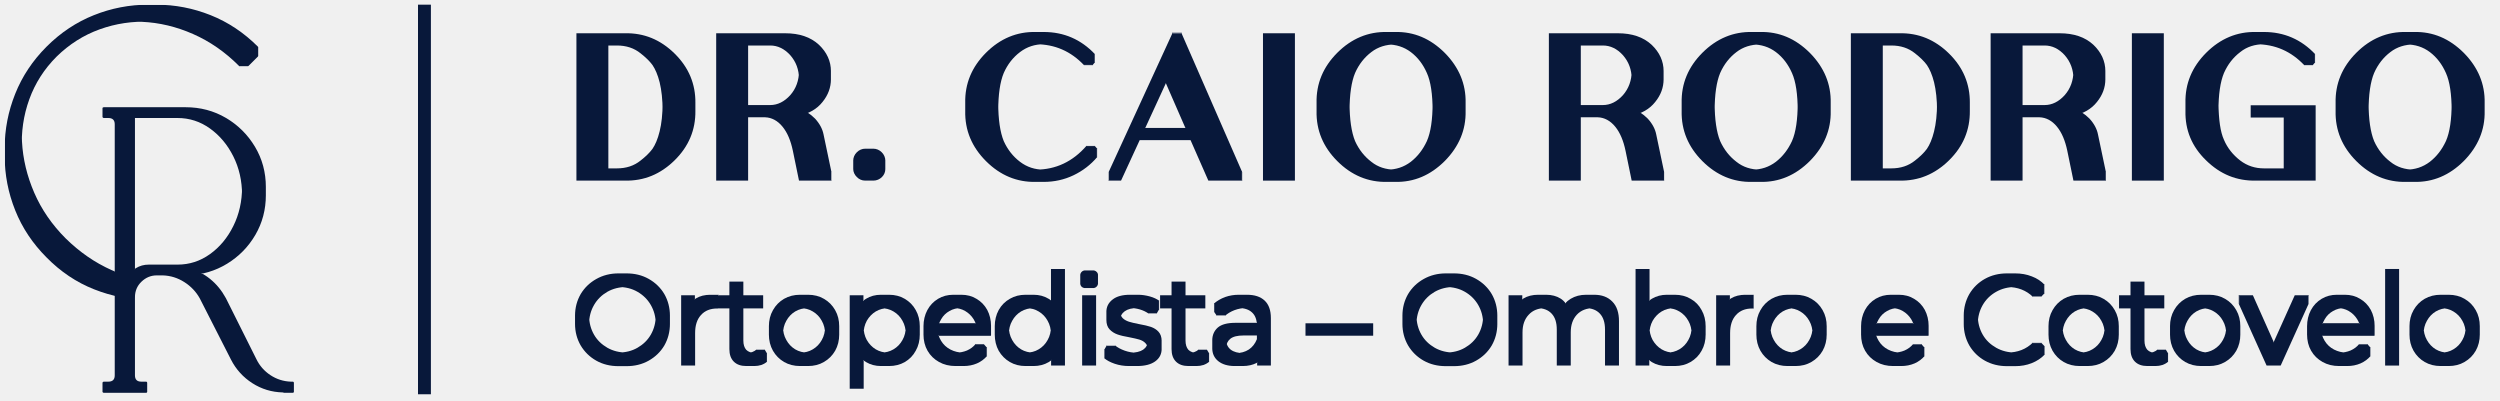
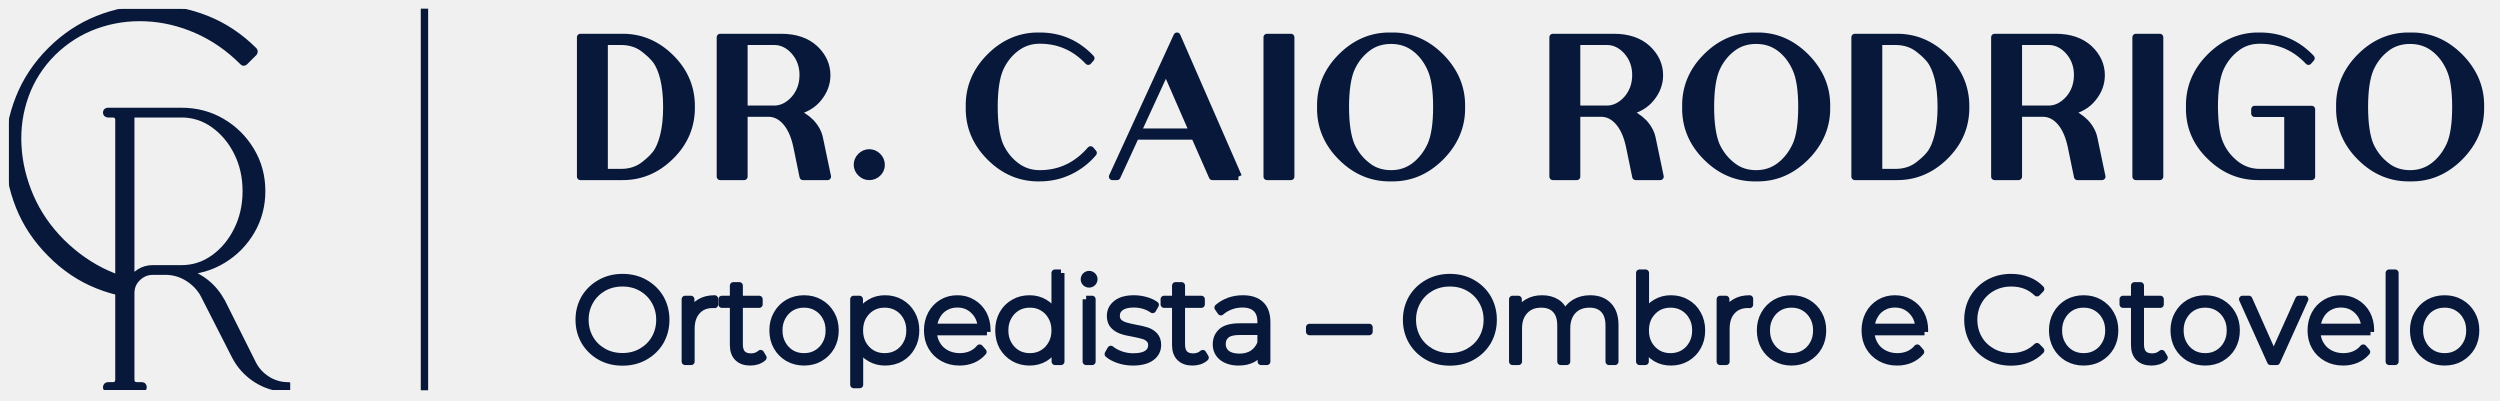
<svg xmlns="http://www.w3.org/2000/svg" xmlns:xlink="http://www.w3.org/1999/xlink" role="img" aria-label="Dr. Caio Rodrigo" viewBox="147.2 313.6 1145.6 183.4">
  <defs>
    <clipPath id="clip_1">
      <path transform="matrix(.24,0,0,.24,0,0)" d="M0 0H6000V3375H0Z" clip-rule="evenodd" />
    </clipPath>
    <clipPath id="clip_2">
      <path transform="matrix(.24,0,0,.24,0,0)" d="M0 0H6000V3375H0Z" clip-rule="evenodd" />
    </clipPath>
    <clipPath id="clip_3">
      <path transform="matrix(.24,0,0,.24,0,0)" d="M0 0H6000V3375H0Z" clip-rule="evenodd" />
    </clipPath>
    <path id="font_4_37" d="M.607 .329C.608 .24 .576 .162 .509 .096 .442 .03 .364-.002 .274 0H.083V.658H.274C.364 .66 .442 .628 .509 .562 .576 .496 .608 .418 .607 .329M.49 .329C.49 .382 .485 .427 .476 .464 .467 .5 .455 .527 .442 .546 .428 .565 .409 .583 .386 .601 .355 .626 .318 .638 .274 .638H.196V.02H.274C.318 .02 .355 .032 .386 .057 .409 .075 .428 .093 .442 .112 .455 .131 .467 .158 .476 .195 .485 .231 .49 .276 .49 .329Z" />
    <path id="font_4_51" d="M.55 .181 .588 0H.472L.443 .141C.433 .189 .417 .227 .394 .255 .371 .283 .343 .298 .312 .299H.194V0H.081V.658H.369C.436 .658 .489 .64 .528 .604 .566 .568 .585 .526 .585 .479 .585 .44 .572 .404 .545 .371 .519 .338 .481 .316 .43 .305 .461 .295 .487 .278 .51 .255 .532 .231 .545 .206 .55 .181M.194 .638V.319H.336C.371 .319 .403 .335 .431 .366 .458 .397 .472 .435 .472 .48 .472 .524 .458 .561 .431 .592 .403 .623 .371 .638 .336 .638H.194Z" />
    <path id="font_4_15" d="M.127 .113C.142 .113 .156 .107 .167 .096 .178 .085 .184 .071 .184 .056 .184 .041 .179 .028 .168 .017 .157 .006 .143 0 .127 0 .111 0 .098 .006 .087 .017 .076 .028 .07 .041 .07 .056 .07 .071 .076 .085 .087 .096 .098 .107 .112 .113 .127 .113Z" />
    <path id="font_4_1" d="" />
    <path id="font_4_36" d="M.618 .127 .631 .112C.6 .075 .562 .046 .518 .025 .474 .004 .427-.006 .378-.006 .289-.008 .21 .025 .143 .092 .076 .159 .043 .238 .045 .329 .043 .42 .076 .499 .143 .566 .21 .633 .289 .666 .378 .664 .473 .664 .554 .629 .62 .559L.607 .544C.544 .611 .468 .644 .378 .644 .336 .644 .299 .632 .266 .607 .233 .582 .207 .549 .189 .508 .172 .467 .163 .408 .163 .329 .163 .251 .172 .191 .189 .149 .207 .109 .233 .076 .266 .051 .299 .026 .336 .014 .378 .014 .473 .014 .553 .052 .618 .127Z" />
    <path id="font_4_34" d="M.64 0H.517L.433 .191H.155L.067 0H.045L.35 .664 .64 0M.298 .502 .164 .211H.425L.298 .502Z" />
    <path id="font_4_42" d="M.09 0V.658H.203V0H.09Z" />
    <path id="font_4_48" d="M.716 .329C.718 .24 .685 .161 .618 .093 .55 .025 .472-.008 .383-.006 .294-.008 .215 .025 .148 .092 .081 .159 .048 .238 .05 .329 .048 .42 .081 .499 .148 .566 .215 .633 .294 .666 .383 .664 .472 .666 .55 .633 .618 .565 .685 .497 .718 .418 .716 .329M.598 .329C.598 .408 .589 .468 .571 .508 .553 .549 .528 .582 .495 .607 .463 .631 .426 .643 .383 .643 .34 .643 .302 .631 .271 .607 .238 .582 .212 .549 .194 .508 .177 .467 .168 .408 .168 .329 .168 .251 .177 .191 .194 .149 .212 .109 .238 .076 .271 .051 .302 .026 .34 .014 .383 .014 .425 .014 .462 .026 .495 .051 .527 .076 .552 .108 .571 .149 .589 .19 .598 .25 .598 .329Z" />
    <path id="font_4_40" d="M.358 .318H.627V0H.383C.292-.002 .214 .03 .147 .096 .08 .161 .048 .239 .05 .329 .048 .42 .081 .499 .148 .566 .215 .633 .294 .666 .383 .664 .478 .664 .559 .629 .625 .559L.612 .544C.549 .611 .473 .644 .383 .644 .34 .644 .302 .632 .271 .607 .238 .582 .212 .549 .194 .508 .177 .467 .168 .408 .168 .329 .169 .25 .177 .192 .194 .155 .21 .117 .236 .084 .271 .057 .304 .032 .341 .02 .383 .02H.514V.298H.358V.318Z" />
    <path id="font_5_133" d="M.419-.005C.35-.005 .288 .01 .233 .041 .178 .072 .134 .115 .102 .169 .071 .223 .055 .283 .055 .35 .055 .417 .071 .477 .102 .531 .134 .585 .178 .627 .233 .658 .288 .689 .35 .705 .419 .705 .488 .705 .55 .69 .605 .659 .66 .628 .704 .586 .736 .532 .767 .478 .783 .417 .783 .35 .783 .283 .767 .222 .736 .168 .704 .114 .66 .072 .605 .041 .55 .01 .488-.005 .419-.005M.419 .042C.478 .042 .531 .055 .578 .082 .625 .109 .663 .145 .69 .192 .717 .239 .731 .292 .731 .35 .731 .408 .717 .46 .69 .507 .663 .554 .625 .591 .578 .618 .531 .645 .478 .658 .419 .658 .36 .658 .307 .645 .259 .618 .212 .591 .174 .554 .147 .507 .12 .46 .106 .408 .106 .35 .106 .292 .12 .239 .147 .192 .174 .145 .212 .109 .259 .082 .307 .055 .36 .042 .419 .042Z" />
    <path id="font_5_568" d="M.154 .408C.17 .446 .195 .475 .229 .495 .263 .516 .304 .526 .353 .526V.477L.341 .478C.283 .478 .238 .46 .205 .423 .172 .387 .156 .337 .156 .272V0H.106V.522H.154V.408Z" />
    <path id="font_5_590" d="M.365 .033C.352 .021 .336 .012 .317 .005 .298-.001 .279-.004 .258-.004 .213-.004 .178 .008 .153 .033 .128 .058 .116 .093 .116 .138V.479H.02V.522H.116V.636H.166V.522H.332V.479H.166V.143C.166 .109 .174 .083 .19 .065 .207 .048 .231 .039 .263 .039 .296 .039 .323 .049 .344 .068L.365 .033Z" />
    <path id="font_5_530" d="M.31-.004C.261-.004 .216 .007 .176 .03 .137 .053 .106 .084 .083 .124 .06 .165 .049 .21 .049 .261 .049 .312 .06 .357 .083 .397 .106 .438 .137 .469 .176 .492 .216 .515 .261 .526 .31 .526 .359 .526 .404 .515 .443 .492 .483 .469 .514 .438 .537 .397 .56 .357 .571 .312 .571 .261 .571 .21 .56 .165 .537 .124 .514 .084 .483 .053 .443 .03 .404 .007 .359-.004 .31-.004M.31 .041C.35 .041 .386 .05 .417 .069 .449 .088 .474 .114 .492 .147 .511 .18 .52 .218 .52 .261 .52 .304 .511 .342 .492 .375 .474 .408 .449 .434 .417 .453 .386 .472 .35 .481 .31 .481 .27 .481 .234 .472 .202 .453 .171 .434 .146 .408 .128 .375 .109 .342 .1 .304 .1 .261 .1 .218 .109 .18 .128 .147 .146 .114 .171 .088 .202 .069 .234 .05 .27 .041 .31 .041Z" />
    <path id="font_5_565" d="M.368 .526C.417 .526 .461 .515 .5 .492 .539 .469 .57 .438 .592 .398 .615 .358 .626 .312 .626 .261 .626 .21 .615 .164 .592 .124 .57 .083 .539 .052 .5 .029 .461 .007 .417-.004 .368-.004 .322-.004 .28 .007 .243 .029 .206 .05 .177 .08 .156 .119V-.194H.106V.522H.154V.399C.175 .439 .204 .47 .242 .492 .279 .515 .321 .526 .368 .526M.365 .041C.405 .041 .441 .05 .473 .069 .505 .088 .53 .114 .548 .147 .567 .18 .576 .218 .576 .261 .576 .304 .567 .342 .548 .375 .53 .408 .505 .434 .473 .453 .441 .472 .405 .481 .365 .481 .325 .481 .289 .472 .257 .453 .226 .434 .201 .408 .182 .375 .164 .342 .155 .304 .155 .261 .155 .218 .164 .18 .182 .147 .201 .114 .226 .088 .257 .069 .289 .05 .325 .041 .365 .041Z" />
    <path id="font_5_442" d="M.547 .249H.098C.099 .208 .11 .172 .129 .141 .148 .109 .175 .084 .208 .067 .241 .05 .278 .041 .319 .041 .353 .041 .384 .047 .413 .059 .442 .072 .467 .09 .486 .114L.515 .081C.492 .054 .464 .033 .43 .018 .395 .003 .358-.004 .318-.004 .266-.004 .22 .007 .179 .03 .138 .053 .106 .084 .083 .124 .06 .164 .049 .21 .049 .261 .049 .312 .06 .357 .081 .397 .103 .438 .133 .469 .171 .492 .209 .515 .252 .526 .299 .526 .346 .526 .389 .515 .426 .492 .464 .47 .494 .439 .516 .399 .537 .359 .548 .314 .548 .263L.547 .249M.299 .482C.262 .482 .229 .474 .2 .457 .171 .441 .147 .418 .13 .388 .112 .359 .102 .325 .099 .288H.499C.497 .325 .487 .359 .469 .388 .451 .417 .427 .44 .398 .457 .369 .474 .336 .482 .299 .482Z" />
    <path id="font_5_435" d="M.57 .742V0H.521V.123C.5 .082 .471 .051 .434 .029 .397 .007 .354-.004 .307-.004 .258-.004 .214 .007 .175 .03 .136 .053 .105 .084 .082 .124 .06 .164 .049 .21 .049 .261 .049 .312 .06 .358 .082 .398 .105 .439 .136 .47 .175 .492 .214 .515 .258 .526 .307 .526 .354 .526 .395 .515 .432 .493 .47 .471 .499 .44 .52 .401V.742H.57M.31 .041C.35 .041 .386 .05 .417 .069 .449 .088 .474 .114 .492 .147 .511 .18 .52 .218 .52 .261 .52 .304 .511 .342 .492 .375 .474 .408 .449 .434 .417 .453 .386 .472 .35 .481 .31 .481 .27 .481 .234 .472 .202 .453 .171 .434 .146 .408 .128 .375 .109 .342 .1 .304 .1 .261 .1 .218 .109 .18 .128 .147 .146 .114 .171 .088 .202 .069 .234 .05 .27 .041 .31 .041Z" />
    <path id="font_5_483" d="M.106 .522H.156V0H.106V.522M.131 .649C.12 .649 .11 .653 .102 .66 .094 .668 .09 .678 .09 .689 .09 .7 .094 .71 .102 .718 .11 .726 .12 .73 .131 .73 .142 .73 .152 .726 .16 .718 .168 .711 .172 .701 .172 .69 .172 .679 .168 .669 .16 .661 .152 .653 .142 .649 .131 .649Z" />
    <path id="font_5_576" d="M.238-.004C.196-.004 .156 .002 .118 .015 .08 .028 .05 .044 .029 .063L.052 .103C.073 .085 .101 .07 .134 .058 .168 .046 .203 .04 .24 .04 .293 .04 .331 .049 .356 .066 .381 .083 .394 .107 .394 .138 .394 .16 .387 .177 .373 .19 .36 .203 .343 .212 .323 .218 .303 .224 .275 .23 .24 .237 .199 .244 .165 .252 .14 .261 .115 .27 .093 .284 .075 .303 .057 .322 .048 .349 .048 .383 .048 .424 .065 .459 .1 .486 .134 .513 .183 .526 .246 .526 .279 .526 .312 .521 .345 .512 .378 .503 .404 .49 .425 .475L.402 .435C.381 .45 .356 .462 .329 .47 .302 .478 .274 .482 .245 .482 .196 .482 .16 .473 .135 .455 .11 .437 .098 .413 .098 .384 .098 .361 .105 .342 .119 .329 .133 .316 .15 .307 .171 .3 .191 .294 .219 .287 .256 .28 .297 .273 .329 .265 .354 .257 .379 .248 .401 .235 .418 .216 .435 .197 .444 .172 .444 .139 .444 .096 .426 .061 .39 .035 .354 .009 .303-.004 .238-.004Z" />
    <path id="font_5_399" d="M.282 .526C.347 .526 .396 .51 .431 .477 .466 .444 .483 .395 .483 .331V0H.435V.093C.418 .062 .394 .038 .362 .021 .33 .005 .292-.004 .247-.004 .189-.004 .143 .01 .109 .037 .076 .064 .059 .1 .059 .145 .059 .188 .075 .224 .105 .251 .136 .278 .186 .291 .254 .291H.433V.333C.433 .382 .42 .419 .393 .444 .367 .469 .329 .482 .278 .482 .243 .482 .21 .476 .178 .464 .147 .452 .12 .436 .098 .416L.073 .452C.099 .475 .13 .493 .167 .507 .204 .52 .242 .526 .282 .526M.254 .037C.297 .037 .334 .047 .365 .067 .395 .087 .418 .116 .433 .154V.252H.255C.204 .252 .166 .243 .143 .224 .12 .205 .109 .18 .109 .147 .109 .113 .122 .086 .147 .066 .172 .047 .208 .037 .254 .037Z" />
    <path id="font_5_3" d="" />
    <path id="font_5_1643" d="M0 .287H.5V.25H0V.287Z" />
    <path id="font_5_517" d="M.756 .526C.821 .526 .871 .507 .908 .469 .946 .431 .964 .376 .964 .305V0H.914V.301C.914 .36 .9 .404 .871 .435 .842 .466 .802 .481 .751 .481 .692 .481 .646 .463 .611 .426 .577 .389 .56 .34 .56 .278V0H.51V.301C.51 .36 .496 .404 .467 .435 .438 .466 .398 .481 .347 .481 .288 .481 .242 .463 .208 .426 .173 .389 .156 .34 .156 .278V0H.106V.522H.154V.41C.171 .447 .197 .475 .231 .495 .266 .516 .307 .526 .354 .526 .401 .526 .442 .515 .475 .494 .508 .473 .531 .441 .545 .4 .562 .439 .589 .469 .626 .492 .664 .515 .707 .526 .756 .526Z" />
    <path id="font_5_427" d="M.368 .526C.417 .526 .461 .515 .5 .492 .539 .47 .57 .439 .592 .398 .615 .358 .626 .312 .626 .261 .626 .21 .615 .164 .592 .124 .57 .084 .539 .053 .5 .03 .461 .007 .417-.004 .368-.004 .321-.004 .279 .007 .242 .029 .204 .052 .175 .083 .154 .123V0H.106V.742H.156V.403C.177 .442 .206 .472 .243 .493 .28 .515 .322 .526 .368 .526M.365 .041C.405 .041 .441 .05 .473 .069 .505 .088 .53 .114 .548 .147 .567 .18 .576 .218 .576 .261 .576 .304 .567 .342 .548 .375 .53 .408 .505 .434 .473 .453 .441 .472 .405 .481 .365 .481 .325 .481 .289 .472 .257 .453 .226 .434 .201 .408 .182 .375 .164 .342 .155 .304 .155 .261 .155 .218 .164 .18 .182 .147 .201 .114 .226 .088 .257 .069 .289 .05 .325 .041 .365 .041Z" />
    <path id="font_5_33" d="M.418-.005C.349-.005 .288 .01 .232 .041 .177 .072 .134 .114 .102 .168 .071 .222 .055 .283 .055 .35 .055 .417 .071 .478 .102 .532 .134 .586 .177 .628 .232 .659 .288 .69 .349 .705 .418 .705 .469 .705 .515 .697 .558 .68 .601 .664 .637 .64 .667 .608L.635 .575C.579 .63 .507 .658 .42 .658 .361 .658 .308 .645 .26 .618 .212 .591 .174 .554 .147 .507 .12 .46 .106 .408 .106 .35 .106 .292 .12 .239 .147 .192 .174 .145 .212 .109 .26 .082 .308 .055 .361 .042 .42 .042 .507 .042 .578 .07 .635 .126L.667 .093C.637 .061 .6 .037 .557 .02 .514 .003 .468-.005 .418-.005Z" />
    <path id="font_5_622" d="M.525 .522 .289 0H.238L.003 .522H.056L.264 .055 .474 .522H.525Z" />
    <path id="font_5_508" d="M.106 .742H.156V0H.106V.742Z" />
    <clipPath id="clip_6">
      <path transform="matrix(.24,0,0,.24,0,0)" d="M629.931 1323.233H1167.43V2051.358H629.931Z" clip-rule="evenodd" />
    </clipPath>
    <mask id="ko" maskUnits="userSpaceOnUse" x="-5000" y="-5000" width="10000" height="10000">
      <rect x="-5000" y="-5000" width="10000" height="10000" fill="#fff" />
      <path transform="matrix(1.092724,0,0,1.092724,151.1833,317.5799)" d="M51 100H110V142H51Z" fill="#000" />
    </mask>
-     <filter id="engrossa" x="-2%" y="-5%" width="104%" height="110%">
-       <feMorphology operator="dilate" radius="1.6" />
-     </filter>
  </defs>
-   <g filter="url(#engrossa)">
-     <g clip-path="url(#clip_3)">
-       <use data-text="D" xlink:href="#font_4_37" transform="matrix(97.04537,0,0,-97.04537,405.1178,394.5319)" fill="#08183A" />
-       <use data-text="R" xlink:href="#font_4_51" transform="matrix(97.04537,0,0,-97.04537,469.3594,394.5319)" fill="#08183A" />
-       <use data-text="." xlink:href="#font_4_15" transform="matrix(97.04537,0,0,-97.04537,533.213,394.5319)" fill="#08183A" />
-       <use data-text=" " xlink:href="#font_4_1" transform="matrix(97.04537,0,0,-97.04537,557.8616,394.5319)" fill="#08183A" />
-       <use data-text="C" xlink:href="#font_4_36" transform="matrix(97.04537,0,0,-97.04537,586.9741,394.5319)" fill="#08183A" />
-       <use data-text="A" xlink:href="#font_4_34" transform="matrix(97.04537,0,0,-97.04537,652.5744,394.5319)" fill="#08183A" />
-       <use data-text="I" xlink:href="#font_4_42" transform="matrix(97.04537,0,0,-97.04537,719.048,394.5319)" fill="#08183A" />
-       <use data-text="O" xlink:href="#font_4_48" transform="matrix(97.04537,0,0,-97.04537,747.4813,394.5319)" fill="#08183A" />
-       <use data-text=" " xlink:href="#font_4_1" transform="matrix(97.04537,0,0,-97.04537,821.8153,394.5319)" fill="#08183A" />
-       <use data-text="R" xlink:href="#font_4_51" transform="matrix(97.04537,0,0,-97.04537,850.9278,394.5319)" fill="#08183A" />
-       <use data-text="O" xlink:href="#font_4_48" transform="matrix(97.04537,0,0,-97.04537,914.7813,394.5319)" fill="#08183A" />
-       <use data-text="D" xlink:href="#font_4_37" transform="matrix(97.04537,0,0,-97.04537,989.1154,394.5319)" fill="#08183A" />
-       <use data-text="R" xlink:href="#font_4_51" transform="matrix(97.04537,0,0,-97.04537,1053.357,394.5319)" fill="#08183A" />
-       <use data-text="I" xlink:href="#font_4_42" transform="matrix(97.04537,0,0,-97.04537,1117.21,394.5319)" fill="#08183A" />
-       <use data-text="G" xlink:href="#font_4_40" transform="matrix(97.04537,0,0,-97.04537,1145.644,394.5319)" fill="#08183A" />
-       <use data-text="O" xlink:href="#font_4_48" transform="matrix(97.04537,0,0,-97.04537,1214.446,394.5319)" fill="#08183A" />
-       <use data-text="O" xlink:href="#font_5_133" transform="matrix(54.705,0,0,-54.705,409.524,479.2788)" fill="#08183A" />
-       <use data-text="r" xlink:href="#font_5_568" transform="matrix(54.705,0,0,-54.705,455.3652,479.2788)" fill="#08183A" />
-       <use data-text="t" xlink:href="#font_5_590" transform="matrix(54.705,0,0,-54.705,476.9183,479.2788)" fill="#08183A" />
-       <use data-text="o" xlink:href="#font_5_530" transform="matrix(54.705,0,0,-54.705,498.6901,479.2788)" fill="#08183A" />
-       <use data-text="p" xlink:href="#font_5_565" transform="matrix(54.705,0,0,-54.705,532.606,479.2788)" fill="#08183A" />
-       <use data-text="e" xlink:href="#font_5_442" transform="matrix(54.705,0,0,-54.705,569.5307,479.2788)" fill="#08183A" />
-       <use data-text="d" xlink:href="#font_5_435" transform="matrix(54.705,0,0,-54.705,602.1884,479.2788)" fill="#08183A" />
-       <use data-text="i" xlink:href="#font_5_483" transform="matrix(54.705,0,0,-54.705,639.113,479.2788)" fill="#08183A" />
-       <use data-text="s" xlink:href="#font_5_576" transform="matrix(54.705,0,0,-54.705,653.3905,479.2788)" fill="#08183A" />
-       <use data-text="t" xlink:href="#font_5_590" transform="matrix(54.705,0,0,-54.705,679.5386,479.2788)" fill="#08183A" />
-       <use data-text="a" xlink:href="#font_5_399" transform="matrix(54.705,0,0,-54.705,701.3104,479.2788)" fill="#08183A" />
-       <use data-text=" " xlink:href="#font_5_3" transform="matrix(54.705,0,0,-54.705,733.2024,479.2788)" fill="#08183A" />
-       <use data-text="–" xlink:href="#font_5_1643" transform="matrix(54.705,0,0,-54.705,747.261,479.2788)" fill="#08183A" />
-       <use data-text=" " xlink:href="#font_5_3" transform="matrix(54.705,0,0,-54.705,774.6126,479.2788)" fill="#08183A" />
-       <use data-text="O" xlink:href="#font_5_133" transform="matrix(54.705,0,0,-54.705,788.6713,479.2788)" fill="#08183A" />
-       <use data-text="m" xlink:href="#font_5_517" transform="matrix(54.705,0,0,-54.705,834.5125,479.2788)" fill="#08183A" />
-       <use data-text="b" xlink:href="#font_5_427" transform="matrix(54.705,0,0,-54.705,892.7166,479.2788)" fill="#08183A" />
-       <use data-text="r" xlink:href="#font_5_568" transform="matrix(54.705,0,0,-54.705,929.6413,479.2788)" fill="#08183A" />
-       <use data-text="o" xlink:href="#font_5_530" transform="matrix(54.705,0,0,-54.705,951.1942,479.2788)" fill="#08183A" />
-       <use data-text=" " xlink:href="#font_5_3" transform="matrix(54.705,0,0,-54.705,985.1101,479.2788)" fill="#08183A" />
-       <use data-text="e" xlink:href="#font_5_442" transform="matrix(54.705,0,0,-54.705,999.1688,479.2788)" fill="#08183A" />
-       <use data-text=" " xlink:href="#font_5_3" transform="matrix(54.705,0,0,-54.705,1031.827,479.2788)" fill="#08183A" />
-       <use data-text="C" xlink:href="#font_5_33" transform="matrix(54.705,0,0,-54.705,1045.885,479.2788)" fill="#08183A" />
-       <use data-text="o" xlink:href="#font_5_530" transform="matrix(54.705,0,0,-54.705,1085.053,479.2788)" fill="#08183A" />
-       <use data-text="t" xlink:href="#font_5_590" transform="matrix(54.705,0,0,-54.705,1118.969,479.2788)" fill="#08183A" />
-       <use data-text="o" xlink:href="#font_5_530" transform="matrix(54.705,0,0,-54.705,1140.741,479.2788)" fill="#08183A" />
-       <use data-text="v" xlink:href="#font_5_622" transform="matrix(54.705,0,0,-54.705,1174.656,479.2788)" fill="#08183A" />
-       <use data-text="e" xlink:href="#font_5_442" transform="matrix(54.705,0,0,-54.705,1203.54,479.2788)" fill="#08183A" />
-       <use data-text="l" xlink:href="#font_5_508" transform="matrix(54.705,0,0,-54.705,1236.197,479.2788)" fill="#08183A" />
-       <use data-text="o" xlink:href="#font_5_530" transform="matrix(54.705,0,0,-54.705,1250.475,479.2788)" fill="#08183A" />
-       <path transform="matrix(0,-.75,.75,0,340.5757,492.4219)" stroke-width="3" stroke-linecap="butt" stroke-miterlimit="4" stroke-linejoin="miter" fill="none" stroke="#08183A" d="M-0 1.5H233.131" />
+   <g clip-path="url(#clip_3)">
+     <use data-text="D" xlink:href="#font_4_37" transform="matrix(97.04537,0,0,-97.04537,405.1178,394.5319)" fill="#08183A" stroke="#08183A" stroke-width="0.033" stroke-linejoin="round" />
+     <use data-text="R" xlink:href="#font_4_51" transform="matrix(97.04537,0,0,-97.04537,469.3594,394.5319)" fill="#08183A" stroke="#08183A" stroke-width="0.033" stroke-linejoin="round" />
+     <use data-text="." xlink:href="#font_4_15" transform="matrix(97.04537,0,0,-97.04537,533.213,394.5319)" fill="#08183A" stroke="#08183A" stroke-width="0.033" stroke-linejoin="round" />
+     <use data-text=" " xlink:href="#font_4_1" transform="matrix(97.04537,0,0,-97.04537,557.8616,394.5319)" fill="#08183A" stroke="#08183A" stroke-width="0.033" stroke-linejoin="round" />
+     <use data-text="C" xlink:href="#font_4_36" transform="matrix(97.04537,0,0,-97.04537,586.9741,394.5319)" fill="#08183A" stroke="#08183A" stroke-width="0.033" stroke-linejoin="round" />
+     <use data-text="A" xlink:href="#font_4_34" transform="matrix(97.04537,0,0,-97.04537,652.5744,394.5319)" fill="#08183A" stroke="#08183A" stroke-width="0.033" stroke-linejoin="round" />
+     <use data-text="I" xlink:href="#font_4_42" transform="matrix(97.04537,0,0,-97.04537,719.048,394.5319)" fill="#08183A" stroke="#08183A" stroke-width="0.033" stroke-linejoin="round" />
+     <use data-text="O" xlink:href="#font_4_48" transform="matrix(97.04537,0,0,-97.04537,747.4813,394.5319)" fill="#08183A" stroke="#08183A" stroke-width="0.033" stroke-linejoin="round" />
+     <use data-text=" " xlink:href="#font_4_1" transform="matrix(97.04537,0,0,-97.04537,821.8153,394.5319)" fill="#08183A" stroke="#08183A" stroke-width="0.033" stroke-linejoin="round" />
+     <use data-text="R" xlink:href="#font_4_51" transform="matrix(97.04537,0,0,-97.04537,850.9278,394.5319)" fill="#08183A" stroke="#08183A" stroke-width="0.033" stroke-linejoin="round" />
+     <use data-text="O" xlink:href="#font_4_48" transform="matrix(97.04537,0,0,-97.04537,914.7813,394.5319)" fill="#08183A" stroke="#08183A" stroke-width="0.033" stroke-linejoin="round" />
+     <use data-text="D" xlink:href="#font_4_37" transform="matrix(97.04537,0,0,-97.04537,989.1154,394.5319)" fill="#08183A" stroke="#08183A" stroke-width="0.033" stroke-linejoin="round" />
+     <use data-text="R" xlink:href="#font_4_51" transform="matrix(97.04537,0,0,-97.04537,1053.357,394.5319)" fill="#08183A" stroke="#08183A" stroke-width="0.033" stroke-linejoin="round" />
+     <use data-text="I" xlink:href="#font_4_42" transform="matrix(97.04537,0,0,-97.04537,1117.21,394.5319)" fill="#08183A" stroke="#08183A" stroke-width="0.033" stroke-linejoin="round" />
+     <use data-text="G" xlink:href="#font_4_40" transform="matrix(97.04537,0,0,-97.04537,1145.644,394.5319)" fill="#08183A" stroke="#08183A" stroke-width="0.033" stroke-linejoin="round" />
+     <use data-text="O" xlink:href="#font_4_48" transform="matrix(97.04537,0,0,-97.04537,1214.446,394.5319)" fill="#08183A" stroke="#08183A" stroke-width="0.033" stroke-linejoin="round" />
+     <use data-text="O" xlink:href="#font_5_133" transform="matrix(54.705,0,0,-54.705,409.524,479.2788)" fill="#08183A" stroke="#08183A" stroke-width="0.059" stroke-linejoin="round" />
+     <use data-text="r" xlink:href="#font_5_568" transform="matrix(54.705,0,0,-54.705,455.3652,479.2788)" fill="#08183A" stroke="#08183A" stroke-width="0.059" stroke-linejoin="round" />
+     <use data-text="t" xlink:href="#font_5_590" transform="matrix(54.705,0,0,-54.705,476.9183,479.2788)" fill="#08183A" stroke="#08183A" stroke-width="0.059" stroke-linejoin="round" />
+     <use data-text="o" xlink:href="#font_5_530" transform="matrix(54.705,0,0,-54.705,498.6901,479.2788)" fill="#08183A" stroke="#08183A" stroke-width="0.059" stroke-linejoin="round" />
+     <use data-text="p" xlink:href="#font_5_565" transform="matrix(54.705,0,0,-54.705,532.606,479.2788)" fill="#08183A" stroke="#08183A" stroke-width="0.059" stroke-linejoin="round" />
+     <use data-text="e" xlink:href="#font_5_442" transform="matrix(54.705,0,0,-54.705,569.5307,479.2788)" fill="#08183A" stroke="#08183A" stroke-width="0.059" stroke-linejoin="round" />
+     <use data-text="d" xlink:href="#font_5_435" transform="matrix(54.705,0,0,-54.705,602.1884,479.2788)" fill="#08183A" stroke="#08183A" stroke-width="0.059" stroke-linejoin="round" />
+     <use data-text="i" xlink:href="#font_5_483" transform="matrix(54.705,0,0,-54.705,639.113,479.2788)" fill="#08183A" stroke="#08183A" stroke-width="0.059" stroke-linejoin="round" />
+     <use data-text="s" xlink:href="#font_5_576" transform="matrix(54.705,0,0,-54.705,653.3905,479.2788)" fill="#08183A" stroke="#08183A" stroke-width="0.059" stroke-linejoin="round" />
+     <use data-text="t" xlink:href="#font_5_590" transform="matrix(54.705,0,0,-54.705,679.5386,479.2788)" fill="#08183A" stroke="#08183A" stroke-width="0.059" stroke-linejoin="round" />
+     <use data-text="a" xlink:href="#font_5_399" transform="matrix(54.705,0,0,-54.705,701.3104,479.2788)" fill="#08183A" stroke="#08183A" stroke-width="0.059" stroke-linejoin="round" />
+     <use data-text=" " xlink:href="#font_5_3" transform="matrix(54.705,0,0,-54.705,733.2024,479.2788)" fill="#08183A" stroke="#08183A" stroke-width="0.059" stroke-linejoin="round" />
+     <use data-text="–" xlink:href="#font_5_1643" transform="matrix(54.705,0,0,-54.705,747.261,479.2788)" fill="#08183A" stroke="#08183A" stroke-width="0.059" stroke-linejoin="round" />
+     <use data-text=" " xlink:href="#font_5_3" transform="matrix(54.705,0,0,-54.705,774.6126,479.2788)" fill="#08183A" stroke="#08183A" stroke-width="0.059" stroke-linejoin="round" />
+     <use data-text="O" xlink:href="#font_5_133" transform="matrix(54.705,0,0,-54.705,788.6713,479.2788)" fill="#08183A" stroke="#08183A" stroke-width="0.059" stroke-linejoin="round" />
+     <use data-text="m" xlink:href="#font_5_517" transform="matrix(54.705,0,0,-54.705,834.5125,479.2788)" fill="#08183A" stroke="#08183A" stroke-width="0.059" stroke-linejoin="round" />
+     <use data-text="b" xlink:href="#font_5_427" transform="matrix(54.705,0,0,-54.705,892.7166,479.2788)" fill="#08183A" stroke="#08183A" stroke-width="0.059" stroke-linejoin="round" />
+     <use data-text="r" xlink:href="#font_5_568" transform="matrix(54.705,0,0,-54.705,929.6413,479.2788)" fill="#08183A" stroke="#08183A" stroke-width="0.059" stroke-linejoin="round" />
+     <use data-text="o" xlink:href="#font_5_530" transform="matrix(54.705,0,0,-54.705,951.1942,479.2788)" fill="#08183A" stroke="#08183A" stroke-width="0.059" stroke-linejoin="round" />
+     <use data-text=" " xlink:href="#font_5_3" transform="matrix(54.705,0,0,-54.705,985.1101,479.2788)" fill="#08183A" stroke="#08183A" stroke-width="0.059" stroke-linejoin="round" />
+     <use data-text="e" xlink:href="#font_5_442" transform="matrix(54.705,0,0,-54.705,999.1688,479.2788)" fill="#08183A" stroke="#08183A" stroke-width="0.059" stroke-linejoin="round" />
+     <use data-text=" " xlink:href="#font_5_3" transform="matrix(54.705,0,0,-54.705,1031.827,479.2788)" fill="#08183A" stroke="#08183A" stroke-width="0.059" stroke-linejoin="round" />
+     <use data-text="C" xlink:href="#font_5_33" transform="matrix(54.705,0,0,-54.705,1045.885,479.2788)" fill="#08183A" stroke="#08183A" stroke-width="0.059" stroke-linejoin="round" />
+     <use data-text="o" xlink:href="#font_5_530" transform="matrix(54.705,0,0,-54.705,1085.053,479.2788)" fill="#08183A" stroke="#08183A" stroke-width="0.059" stroke-linejoin="round" />
+     <use data-text="t" xlink:href="#font_5_590" transform="matrix(54.705,0,0,-54.705,1118.969,479.2788)" fill="#08183A" stroke="#08183A" stroke-width="0.059" stroke-linejoin="round" />
+     <use data-text="o" xlink:href="#font_5_530" transform="matrix(54.705,0,0,-54.705,1140.741,479.2788)" fill="#08183A" stroke="#08183A" stroke-width="0.059" stroke-linejoin="round" />
+     <use data-text="v" xlink:href="#font_5_622" transform="matrix(54.705,0,0,-54.705,1174.656,479.2788)" fill="#08183A" stroke="#08183A" stroke-width="0.059" stroke-linejoin="round" />
+     <use data-text="e" xlink:href="#font_5_442" transform="matrix(54.705,0,0,-54.705,1203.54,479.2788)" fill="#08183A" stroke="#08183A" stroke-width="0.059" stroke-linejoin="round" />
+     <use data-text="l" xlink:href="#font_5_508" transform="matrix(54.705,0,0,-54.705,1236.197,479.2788)" fill="#08183A" stroke="#08183A" stroke-width="0.059" stroke-linejoin="round" />
+     <use data-text="o" xlink:href="#font_5_530" transform="matrix(54.705,0,0,-54.705,1250.475,479.2788)" fill="#08183A" stroke="#08183A" stroke-width="0.059" stroke-linejoin="round" />
+     <path transform="matrix(0,-.75,.75,0,340.5757,492.4219)" stroke-width="4.5" stroke-linecap="butt" stroke-miterlimit="4" stroke-linejoin="miter" fill="none" stroke="#08183A" d="M-0 1.5H233.131" />
+   </g>
+   <g clip-path="url(#clip_6)">
+     <g mask="url(#ko)">
+       <path transform="matrix(1.092724,0,0,1.092724,151.1833,317.5799)" d="M98.167 22.229C92.427 16.479 86.047 12.057 79.021 8.958 72.005 5.865 64.844 4.156 57.542 3.833 50.25 3.5 43.229 4.552 36.479 6.979 29.74 9.411 23.719 13.224 18.417 18.417 13.219 23.615 9.401 29.583 6.958 36.333 4.526 43.073 3.505 50.094 3.896 57.396 4.281 64.688 6 71.849 9.042 78.875 12.083 85.891 16.479 92.271 22.229 98.021 28.088 103.771 34.5 108.198 41.458 111.292 48.427 114.375 55.589 116.083 62.938 116.417 70.281 116.75 77.323 115.729 84.062 113.354 90.812 110.979 96.792 107.141 102 101.833 102.208 101.615 102.479 101.615 102.813 101.833 102.922 101.948 102.979 102.115 102.979 102.333 102.979 102.448 102.922 102.557 102.813 102.667 96.948 108.625 90.318 113.073 82.917 116 75.51 118.927 67.943 120.396 60.208 120.396 52.458 120.396 44.88 118.927 37.479 116 30.073 113.073 23.443 108.625 17.583 102.667 11.719 96.807 7.323 90.203 4.396 82.854 1.464 75.495 0 67.917 0 60.125 0 52.333 1.464 44.766 4.396 37.417 7.323 30.057 11.719 23.448 17.583 17.583 23.443 11.724 30.047 7.328 37.396 4.396 44.74 1.469 52.339 0 60.188 0 68.047 0 75.651 1.469 83 4.396 90.344 7.328 96.948 11.724 102.813 17.583 103.031 17.807 103.031 18.083 102.813 18.417L99 22.229C98.667 22.562 98.385 22.562 98.167 22.229Z" fill="#08183A" stroke="#08183A" stroke-width="2.928" stroke-linejoin="round" />
    </g>
-     <g clip-path="url(#clip_6)">
-       <g mask="url(#ko)">
-         <path transform="matrix(1.092724,0,0,1.092724,151.1833,317.5799)" d="M98.167 22.229C92.427 16.479 86.047 12.057 79.021 8.958 72.005 5.865 64.844 4.156 57.542 3.833 50.25 3.5 43.229 4.552 36.479 6.979 29.74 9.411 23.719 13.224 18.417 18.417 13.219 23.615 9.401 29.583 6.958 36.333 4.526 43.073 3.505 50.094 3.896 57.396 4.281 64.688 6 71.849 9.042 78.875 12.083 85.891 16.479 92.271 22.229 98.021 28.088 103.771 34.5 108.198 41.458 111.292 48.427 114.375 55.589 116.083 62.938 116.417 70.281 116.75 77.323 115.729 84.062 113.354 90.812 110.979 96.792 107.141 102 101.833 102.208 101.615 102.479 101.615 102.813 101.833 102.922 101.948 102.979 102.115 102.979 102.333 102.979 102.448 102.922 102.557 102.813 102.667 96.948 108.625 90.318 113.073 82.917 116 75.51 118.927 67.943 120.396 60.208 120.396 52.458 120.396 44.88 118.927 37.479 116 30.073 113.073 23.443 108.625 17.583 102.667 11.719 96.807 7.323 90.203 4.396 82.854 1.464 75.495 0 67.917 0 60.125 0 52.333 1.464 44.766 4.396 37.417 7.323 30.057 11.719 23.448 17.583 17.583 23.443 11.724 30.047 7.328 37.396 4.396 44.74 1.469 52.339 0 60.188 0 68.047 0 75.651 1.469 83 4.396 90.344 7.328 96.948 11.724 102.813 17.583 103.031 17.807 103.031 18.083 102.813 18.417L99 22.229C98.667 22.562 98.385 22.562 98.167 22.229Z" fill="#08183A" />
-       </g>
-       <path transform="matrix(1.092724,0,0,1.092724,151.1833,317.5799)" d="M117.438 158.083C117.771 158.083 117.938 158.307 117.938 158.75 117.938 159.193 117.771 159.417 117.438 159.417 117.214 159.417 116.943 159.359 116.625 159.25 111.969 159.135 107.708 157.844 103.833 155.354 99.969 152.87 96.99 149.578 94.896 145.479L81.792 119.771C80.25 117.01 78.094 114.745 75.333 112.979 72.568 111.219 69.583 110.281 66.375 110.167H61.229C61.005 110.167 60.781 110.167 60.562 110.167H60.396C57.964 110.167 55.833 111.052 54 112.813 52.177 114.578 51.271 116.74 51.271 119.292V155.438C51.271 157.203 52.156 158.083 53.938 158.083H55.917C56.25 158.083 56.417 158.307 56.417 158.75 56.417 159.193 56.25 159.417 55.917 159.417H41.667C41.219 159.417 41 159.193 41 158.75 41 158.307 41.219 158.083 41.667 158.083H43.479C45.255 158.083 46.146 157.203 46.146 155.438V46.812C46.146 45.052 45.255 44.167 43.479 44.167H41.667C41.219 44.167 41 43.948 41 43.5 41 43.167 41.219 43 41.667 43H72.5C78.693 43 84.333 44.495 89.417 47.479 94.5 50.469 98.562 54.5 101.604 59.583 104.646 64.667 106.167 70.307 106.167 76.5 106.167 82.583 104.698 88.141 101.771 93.167 98.838 98.198 94.885 102.229 89.917 105.271 84.943 108.313 79.417 109.948 73.333 110.167 80.51 112.266 85.875 116.578 89.417 123.104L102.188 148.625C103.521 151.391 105.484 153.635 108.083 155.354 110.677 157.063 113.526 157.974 116.625 158.083 116.943 158.083 117.214 158.083 117.438 158.083ZM51.271 114.479C52.156 112.813 53.401 111.49 55 110.5 56.609 109.5 58.406 109 60.396 109 60.505 109 60.562 109 60.562 109H72.5C77.469 109 82 107.536 86.083 104.604 90.177 101.677 93.443 97.75 95.875 92.833 98.318 87.917 99.542 82.474 99.542 76.5 99.542 70.531 98.318 65.115 95.875 60.25 93.443 55.391 90.177 51.495 86.083 48.562 82 45.635 77.469 44.167 72.5 44.167H51.271V114.479Z" fill="#08183A" />
-     </g>
+     <path transform="matrix(1.092724,0,0,1.092724,151.1833,317.5799)" d="M117.438 158.083C117.771 158.083 117.938 158.307 117.938 158.75 117.938 159.193 117.771 159.417 117.438 159.417 117.214 159.417 116.943 159.359 116.625 159.25 111.969 159.135 107.708 157.844 103.833 155.354 99.969 152.87 96.99 149.578 94.896 145.479L81.792 119.771C80.25 117.01 78.094 114.745 75.333 112.979 72.568 111.219 69.583 110.281 66.375 110.167H61.229C61.005 110.167 60.781 110.167 60.562 110.167H60.396C57.964 110.167 55.833 111.052 54 112.813 52.177 114.578 51.271 116.74 51.271 119.292V155.438C51.271 157.203 52.156 158.083 53.938 158.083H55.917C56.25 158.083 56.417 158.307 56.417 158.75 56.417 159.193 56.25 159.417 55.917 159.417H41.667C41.219 159.417 41 159.193 41 158.75 41 158.307 41.219 158.083 41.667 158.083H43.479C45.255 158.083 46.146 157.203 46.146 155.438V46.812C46.146 45.052 45.255 44.167 43.479 44.167H41.667C41.219 44.167 41 43.948 41 43.5 41 43.167 41.219 43 41.667 43H72.5C78.693 43 84.333 44.495 89.417 47.479 94.5 50.469 98.562 54.5 101.604 59.583 104.646 64.667 106.167 70.307 106.167 76.5 106.167 82.583 104.698 88.141 101.771 93.167 98.838 98.198 94.885 102.229 89.917 105.271 84.943 108.313 79.417 109.948 73.333 110.167 80.51 112.266 85.875 116.578 89.417 123.104L102.188 148.625C103.521 151.391 105.484 153.635 108.083 155.354 110.677 157.063 113.526 157.974 116.625 158.083 116.943 158.083 117.214 158.083 117.438 158.083ZM51.271 114.479C52.156 112.813 53.401 111.49 55 110.5 56.609 109.5 58.406 109 60.396 109 60.505 109 60.562 109 60.562 109H72.5C77.469 109 82 107.536 86.083 104.604 90.177 101.677 93.443 97.75 95.875 92.833 98.318 87.917 99.542 82.474 99.542 76.5 99.542 70.531 98.318 65.115 95.875 60.25 93.443 55.391 90.177 51.495 86.083 48.562 82 45.635 77.469 44.167 72.5 44.167H51.271V114.479Z" fill="#08183A" stroke="#08183A" stroke-width="2.928" stroke-linejoin="round" />
  </g>
</svg>
